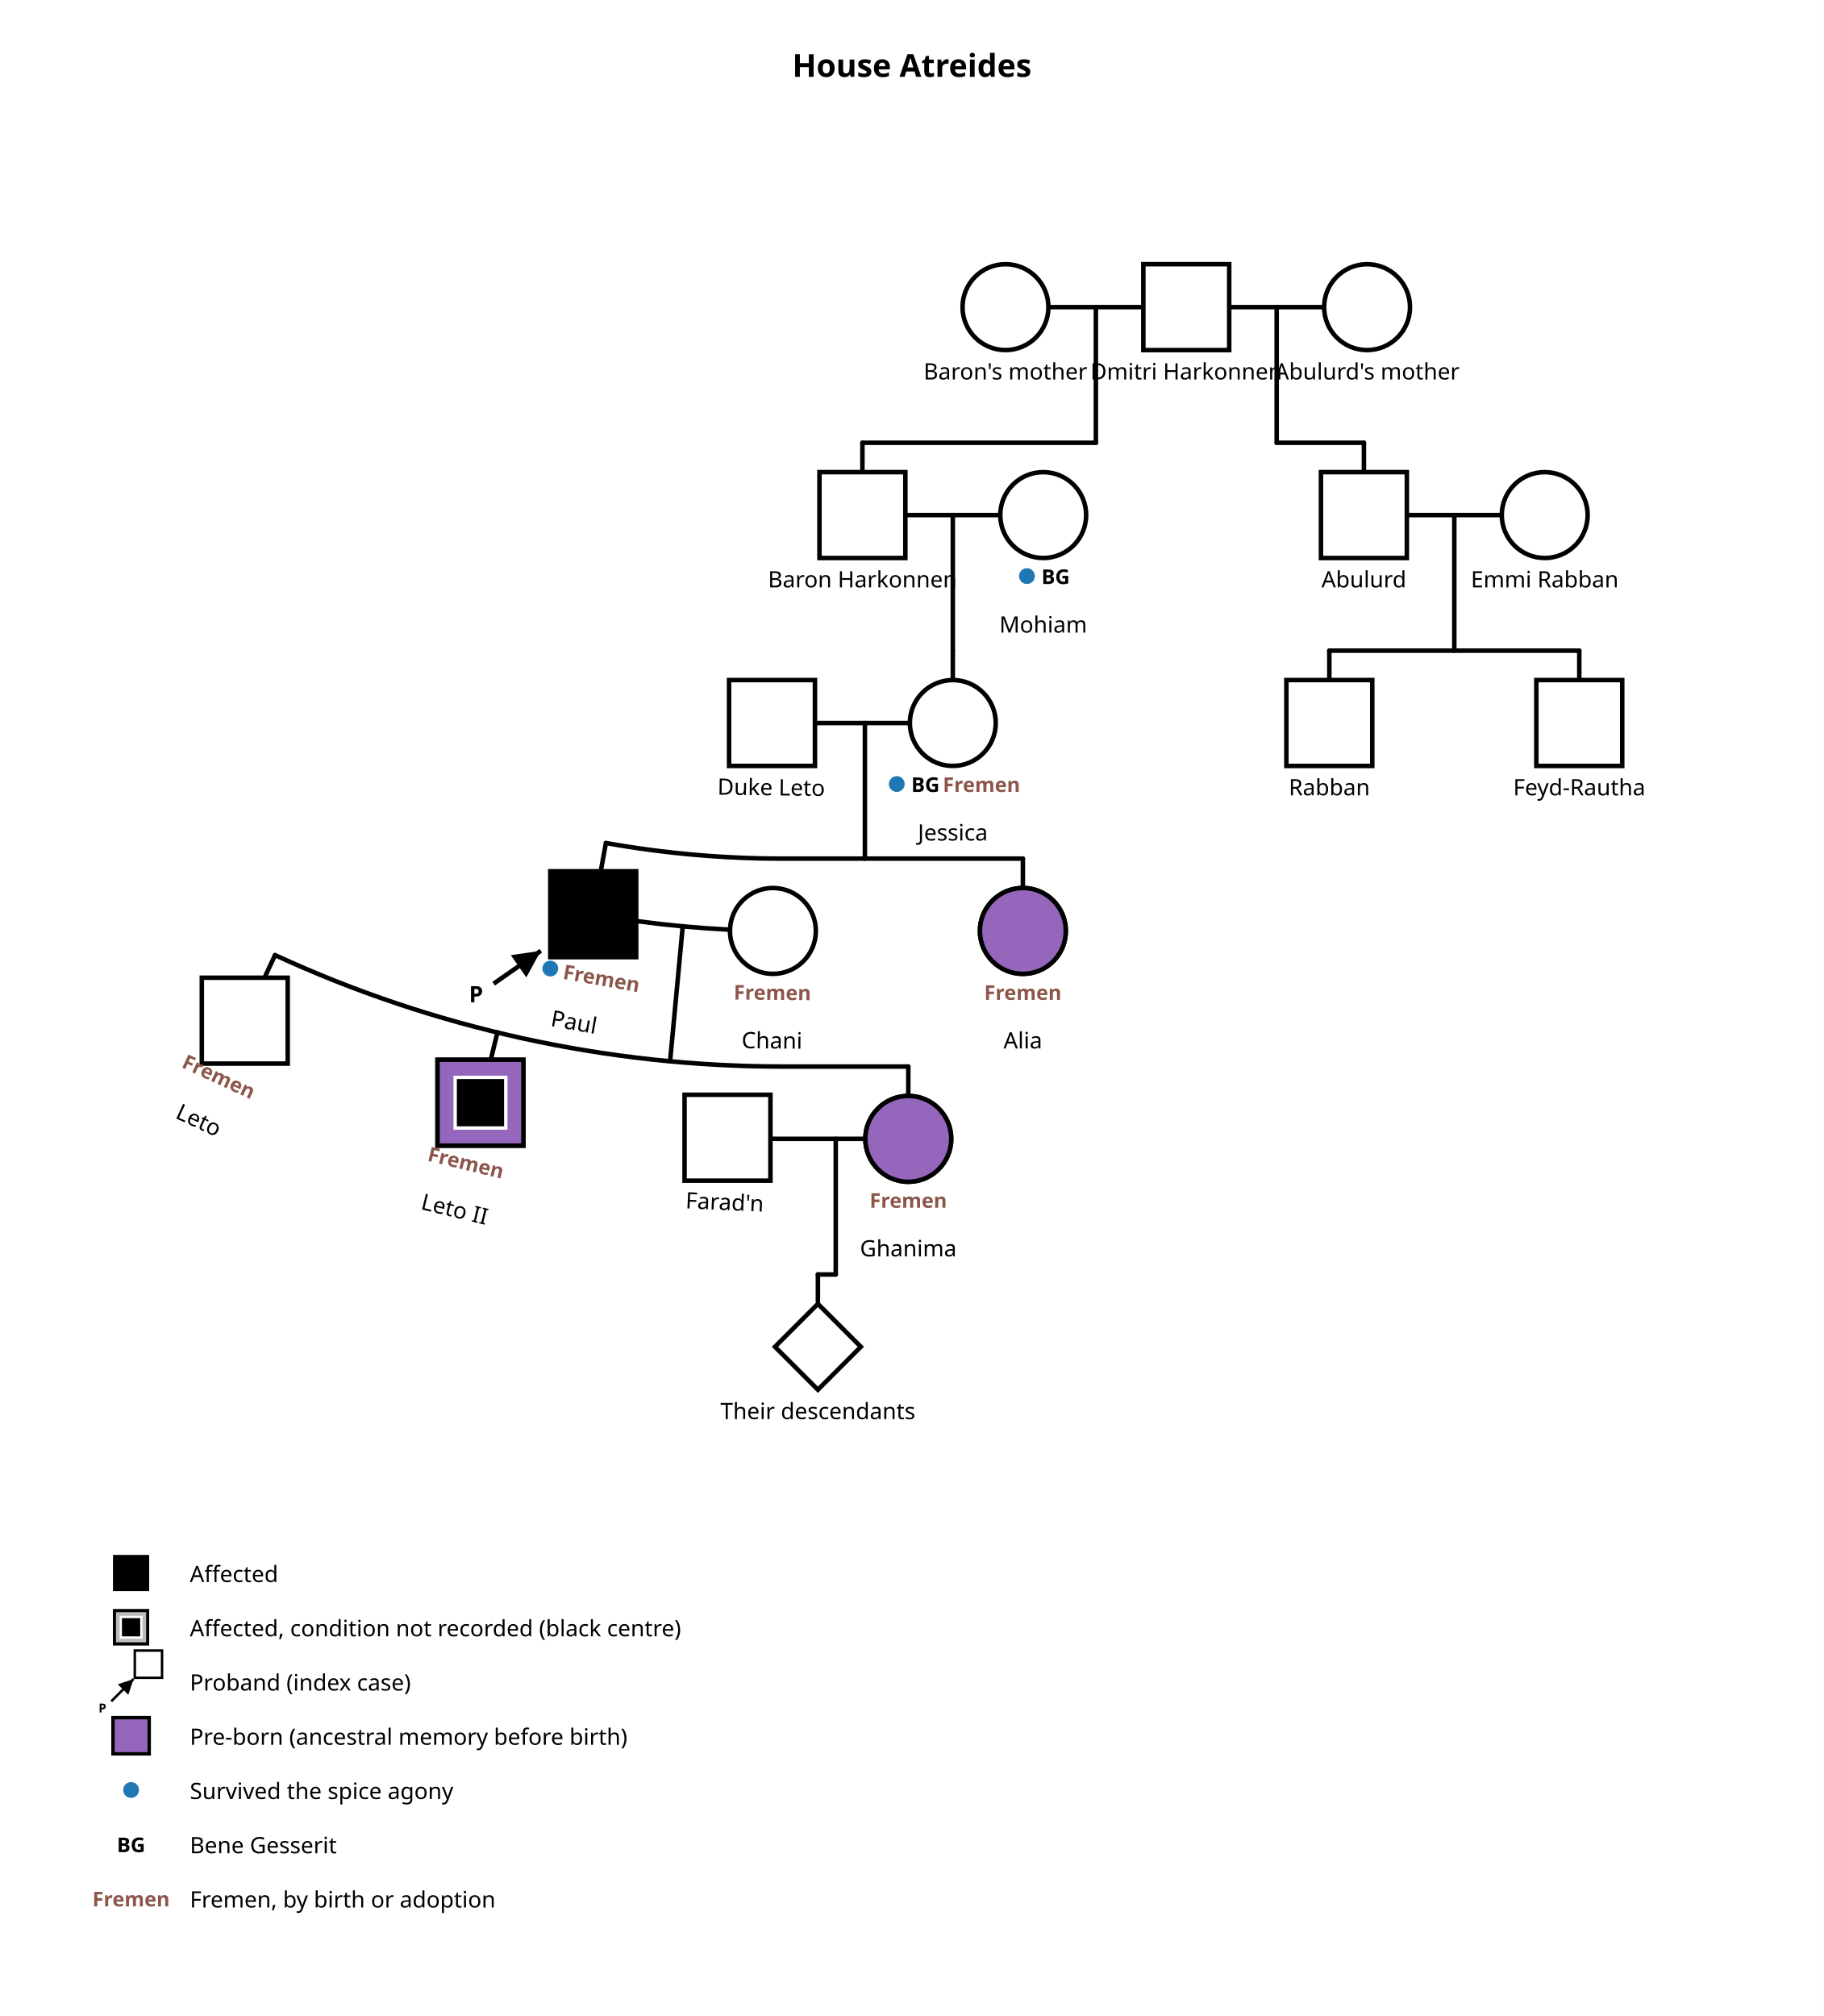
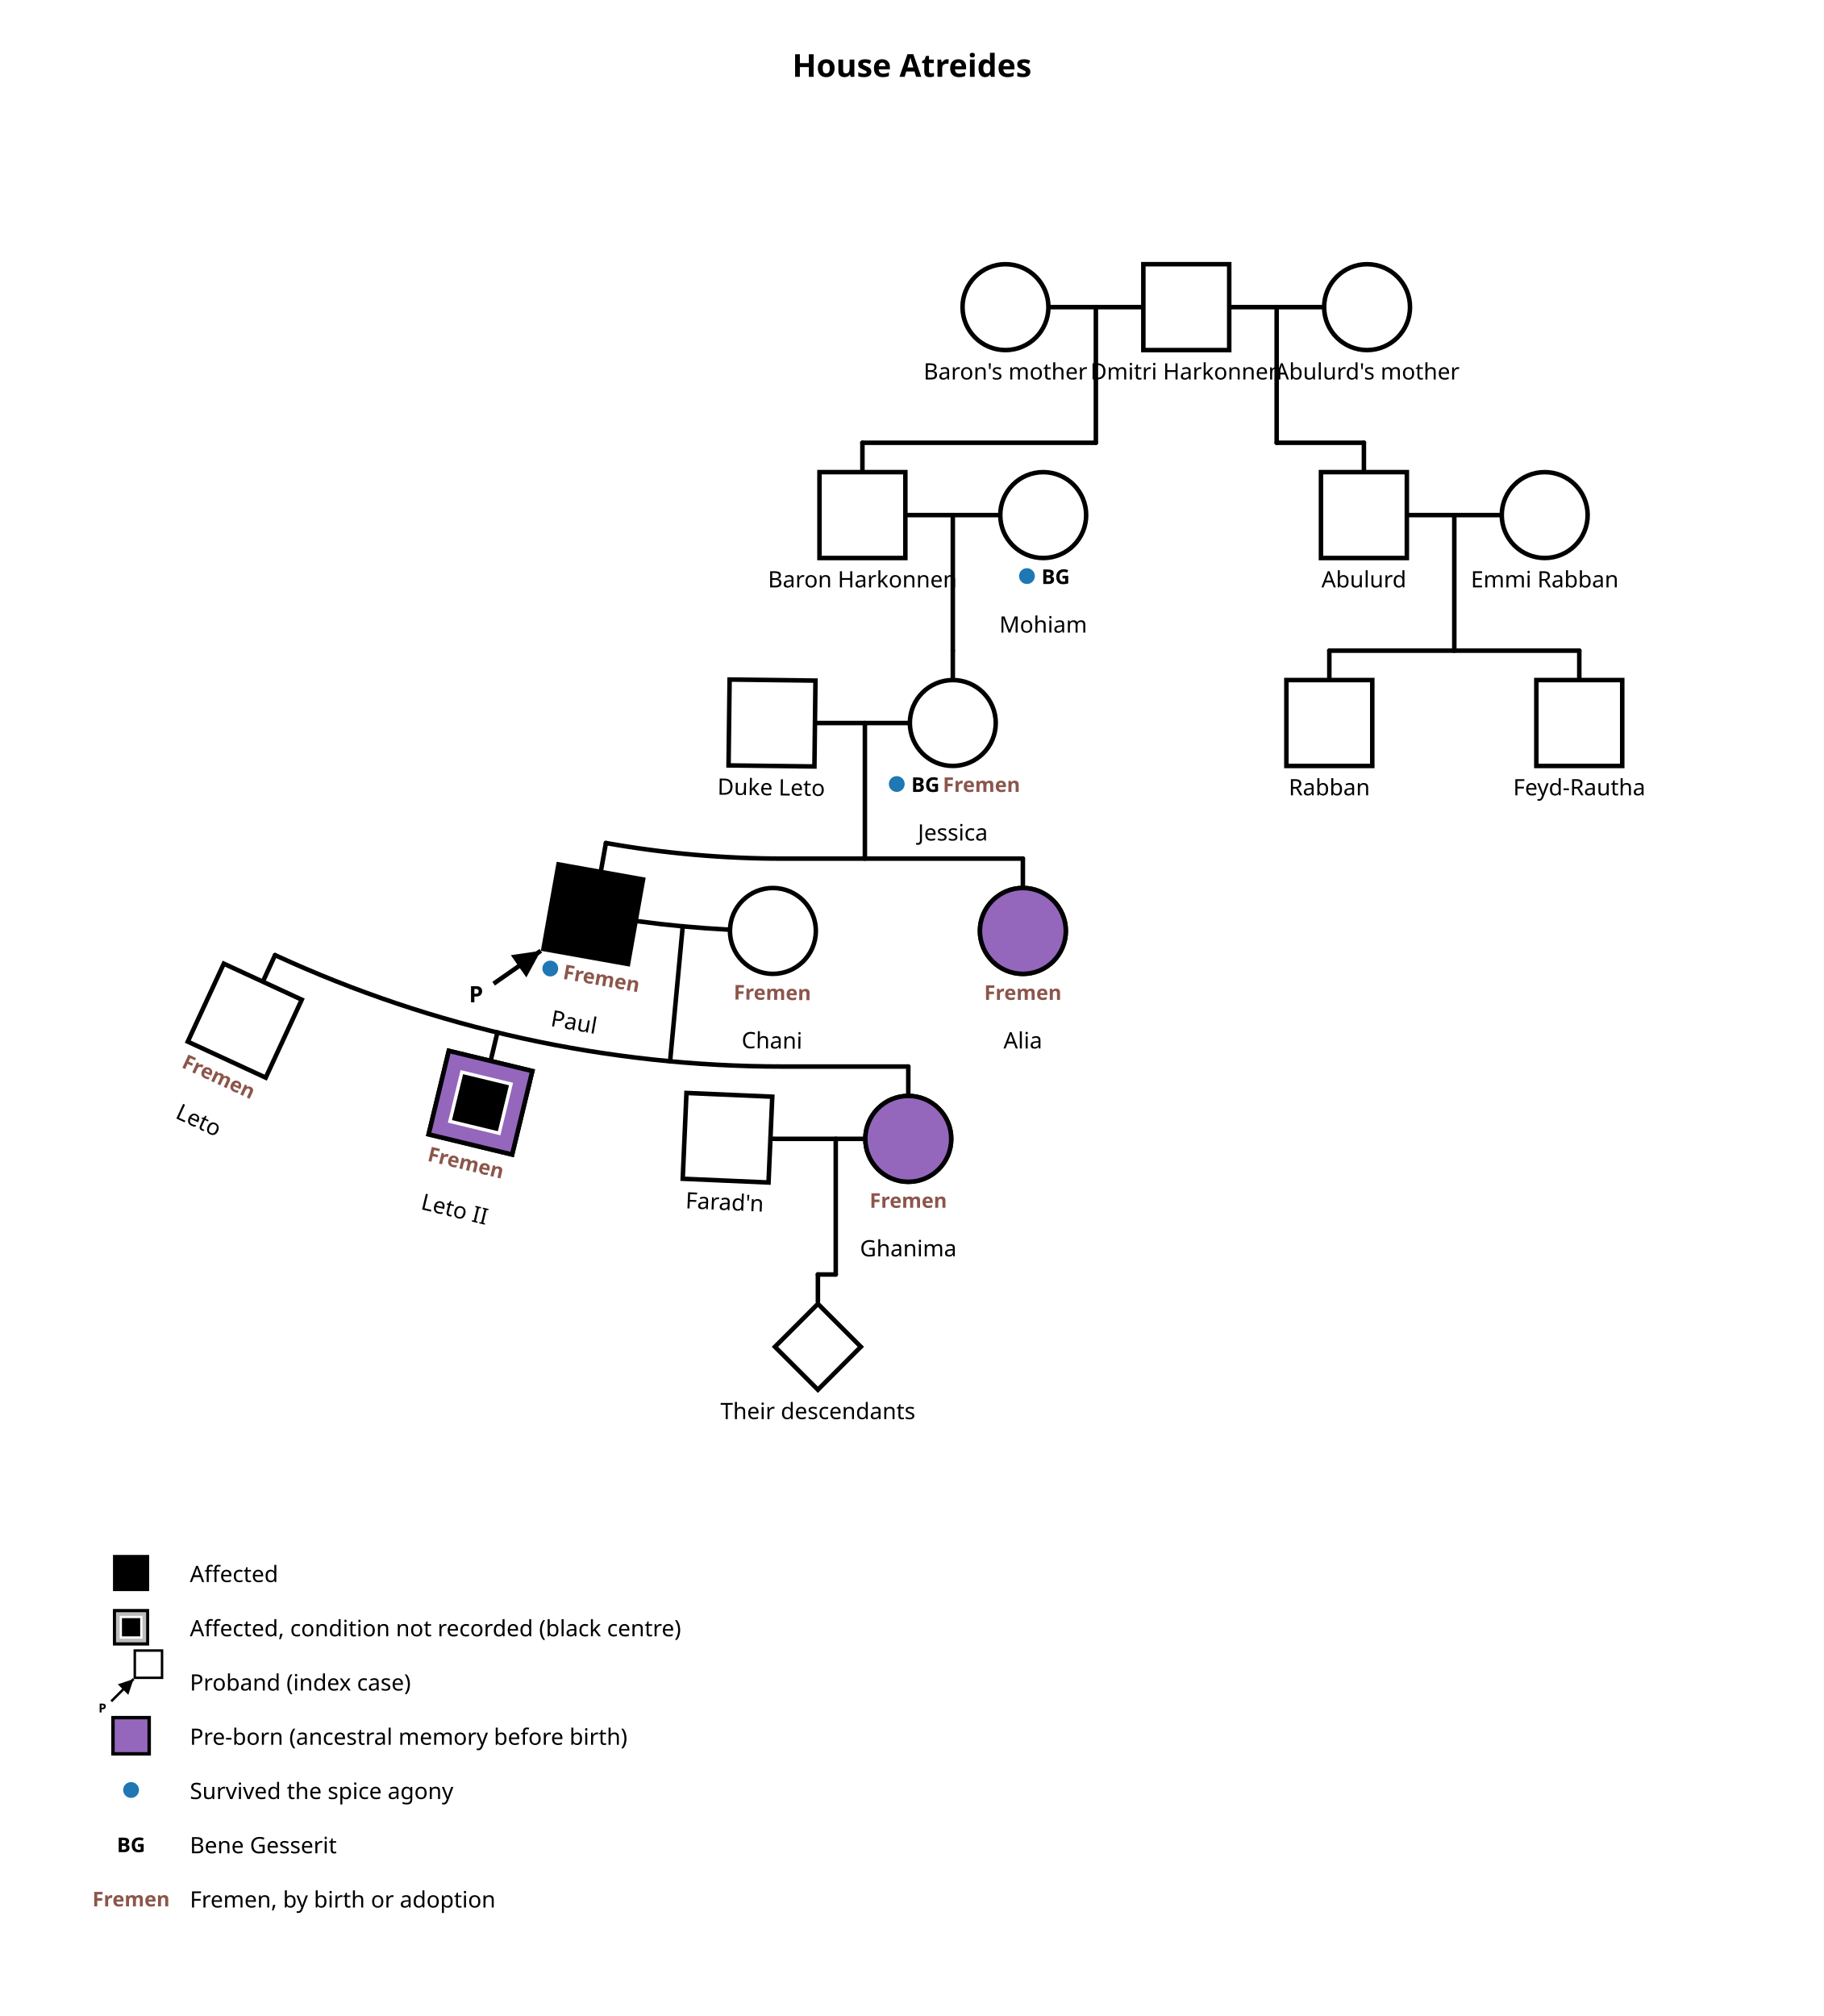
<svg xmlns="http://www.w3.org/2000/svg" height="892" viewBox="0 0 807 892" width="807">
  <defs>
    <marker id="proband-arrowhead" markerHeight="6" markerWidth="6" orient="auto" refX="6" refY="3">
      <path d="M 0 0 L 6 3 L 0 6 Z" fill="black" />
    </marker>
  </defs>
  <rect fill="white" height="892" width="807" />
  <g class="chart-title">
    <text fill="black" font-family="sans-serif" font-size="14" font-weight="bold" style="user-select:none" text-anchor="middle" x="403.5" y="34">House Atreides</text>
  </g>
  <g transform="translate(524.9 -64.1)">
    <path d="M -80 200 L 0 200" fill="none" stroke="black" stroke-linecap="round" stroke-width="2" />
    <line fill="none" stroke="black" stroke-linecap="round" stroke-width="2" x1="-40" x2="-40" y1="200" y2="260" />
    <path d="M -143.3 260 L -40 260" fill="none" stroke="black" stroke-linecap="round" stroke-width="2" />
    <line fill="none" stroke="black" stroke-linecap="round" stroke-width="2" x1="-143.3" x2="-143.3" y1="260" y2="272" />
    <path d="M 0 200 L 80 200" fill="none" stroke="black" stroke-linecap="round" stroke-width="2" />
    <line fill="none" stroke="black" stroke-linecap="round" stroke-width="2" x1="40" x2="40" y1="200" y2="260" />
    <path d="M 40 260 L 78.6 260" fill="none" stroke="black" stroke-linecap="round" stroke-width="2" />
    <line fill="none" stroke="black" stroke-linecap="round" stroke-width="2" x1="78.6" x2="78.6" y1="260" y2="272" />
    <path d="M 78.6 292 L 158.6 292" fill="none" stroke="black" stroke-linecap="round" stroke-width="2" />
    <line fill="none" stroke="black" stroke-linecap="round" stroke-width="2" x1="118.6" x2="118.6" y1="292" y2="352" />
    <path d="M 63.3 352 L 173.9 352" fill="none" stroke="black" stroke-linecap="round" stroke-width="2" />
    <line fill="none" stroke="black" stroke-linecap="round" stroke-width="2" x1="63.3" x2="63.3" y1="352" y2="364" />
    <line fill="none" stroke="black" stroke-linecap="round" stroke-width="2" x1="173.9" x2="173.9" y1="352" y2="364" />
    <path d="M -143.3 292 L -63.3 292" fill="none" stroke="black" stroke-linecap="round" stroke-width="2" />
    <line fill="none" stroke="black" stroke-linecap="round" stroke-width="2" x1="-103.3" x2="-103.3" y1="292" y2="352" />
    <line fill="none" stroke="black" stroke-linecap="round" stroke-width="2" x1="-103.3" x2="-103.3" y1="352" y2="364" />
    <path d="M -183.3 384 A 384 384 0 0 0 -178.6 384 L -103.3 384" fill="none" stroke="black" stroke-linecap="round" stroke-width="2" />
    <line fill="none" stroke="black" stroke-linecap="round" stroke-width="2" x1="-142.2" x2="-142.2" y1="384" y2="444" />
    <path d="M -256.8 437.1 A 444 444 0 0 0 -178.6 444 L -72.3 444" fill="none" stroke="black" stroke-linecap="round" stroke-width="2" />
-     <line fill="none" stroke="black" stroke-linecap="round" stroke-width="2" x1="-256.8" x2="-258.9" y1="437.1" y2="448.6" />
+     <line fill="none" stroke="black" stroke-linecap="round" stroke-width="2" x1="-256.8" x2="-258.9" y1="437.1" y2="448.9" />
    <line fill="none" stroke="black" stroke-linecap="round" stroke-width="2" x1="-72.3" x2="-72.3" y1="444" y2="456" />
    <path d="M -262.4 468.6 A 476 476 0 0 0 -182.9 476" fill="none" stroke="black" stroke-linecap="round" stroke-width="2" />
    <line fill="none" stroke="black" stroke-linecap="round" stroke-width="2" x1="-222.8" x2="-228.4" y1="473.9" y2="533.7" />
    <path d="M -403.2 486.7 A 536 536 0 0 0 -178.6 536 L -123 536" fill="none" stroke="black" stroke-linecap="round" stroke-width="2" />
-     <line fill="none" stroke="black" stroke-linecap="round" stroke-width="2" x1="-403.2" x2="-407.4" y1="486.7" y2="495.7" />
-     <line fill="none" stroke="black" stroke-linecap="round" stroke-width="2" x1="-304.8" x2="-307.5" y1="520.9" y2="532" />
+     <line fill="none" stroke="black" stroke-linecap="round" stroke-width="2" x1="-403.2" x2="-408.2" y1="486.7" y2="497.6" />
+     <line fill="none" stroke="black" stroke-linecap="round" stroke-width="2" x1="-304.8" x2="-307.6" y1="520.9" y2="532.6" />
    <line fill="none" stroke="black" stroke-linecap="round" stroke-width="2" x1="-123" x2="-123" y1="536" y2="548" />
    <path d="M -203 567.5 A 568 568 0 0 0 -178.6 568 L -123 568" fill="none" stroke="black" stroke-linecap="round" stroke-width="2" />
    <line fill="none" stroke="black" stroke-linecap="round" stroke-width="2" x1="-155.1" x2="-155.1" y1="568" y2="628" />
    <path d="M -163 628 L -155.1 628" fill="none" stroke="black" stroke-linecap="round" stroke-width="2" />
    <line fill="none" stroke="black" stroke-linecap="round" stroke-width="2" x1="-163" x2="-163" y1="628" y2="640" />
    <g transform="translate(-80 200) rotate(0)">
      <g transform="translate(-20 -20)">
        <g style="user-select:none" transform="translate(20 20)">
          <g data-name-label="true" pointer-events="none">
            <text fill="black" font-family="sans-serif" font-size="10" text-anchor="middle" x="0" y="32">Baron's mother</text>
          </g>
        </g>
        <g>
          <g>
            <circle cx="20" cy="20" fill="white" r="19" stroke="black" stroke-width="2" />
          </g>
        </g>
      </g>
    </g>
    <g transform="translate(0 200) rotate(0)">
      <g transform="translate(-20 -20)">
        <g style="user-select:none" transform="translate(20 20)">
          <g data-name-label="true" pointer-events="none">
            <text fill="black" font-family="sans-serif" font-size="10" text-anchor="middle" x="0" y="32">Dmitri Harkonnen</text>
          </g>
        </g>
        <g>
          <g>
            <rect fill="white" height="38" stroke="black" stroke-width="2" width="38" x="1" y="1" />
          </g>
        </g>
      </g>
    </g>
    <g transform="translate(80 200) rotate(0)">
      <g transform="translate(-20 -20)">
        <g style="user-select:none" transform="translate(20 20)">
          <g data-name-label="true" pointer-events="none">
            <text fill="black" font-family="sans-serif" font-size="10" text-anchor="middle" x="0" y="32">Abulurd's mother</text>
          </g>
        </g>
        <g>
          <g>
            <circle cx="20" cy="20" fill="white" r="19" stroke="black" stroke-width="2" />
          </g>
        </g>
      </g>
    </g>
    <g transform="translate(78.6 292) rotate(0)">
      <g transform="translate(-20 -20)">
        <g style="user-select:none" transform="translate(20 20)">
          <g data-name-label="true" pointer-events="none">
            <text fill="black" font-family="sans-serif" font-size="10" text-anchor="middle" x="0" y="32">Abulurd</text>
          </g>
        </g>
        <g>
          <g>
            <rect fill="white" height="38" stroke="black" stroke-width="2" width="38" x="1" y="1" />
          </g>
        </g>
      </g>
    </g>
    <g transform="translate(158.6 292) rotate(0)">
      <g transform="translate(-20 -20)">
        <g style="user-select:none" transform="translate(20 20)">
          <g data-name-label="true" pointer-events="none">
            <text fill="black" font-family="sans-serif" font-size="10" text-anchor="middle" x="0" y="32">Emmi Rabban</text>
          </g>
        </g>
        <g>
          <g>
            <circle cx="20" cy="20" fill="white" r="19" stroke="black" stroke-width="2" />
          </g>
        </g>
      </g>
    </g>
    <g transform="translate(173.9 384) rotate(0)">
      <g transform="translate(-20 -20)">
        <g style="user-select:none" transform="translate(20 20)">
          <g data-name-label="true" pointer-events="none">
            <text fill="black" font-family="sans-serif" font-size="10" text-anchor="middle" x="0" y="32">Feyd-Rautha</text>
          </g>
        </g>
        <g>
          <g>
            <rect fill="white" height="38" stroke="black" stroke-width="2" width="38" x="1" y="1" />
          </g>
        </g>
      </g>
    </g>
    <g transform="translate(63.3 384) rotate(0)">
      <g transform="translate(-20 -20)">
        <g style="user-select:none" transform="translate(20 20)">
          <g data-name-label="true" pointer-events="none">
            <text fill="black" font-family="sans-serif" font-size="10" text-anchor="middle" x="0" y="32">Rabban</text>
          </g>
        </g>
        <g>
          <g>
            <rect fill="white" height="38" stroke="black" stroke-width="2" width="38" x="1" y="1" />
          </g>
        </g>
      </g>
    </g>
    <g transform="translate(-143.3 292) rotate(0)">
      <g transform="translate(-20 -20)">
        <g style="user-select:none" transform="translate(20 20)">
          <g data-name-label="true" pointer-events="none">
            <text fill="black" font-family="sans-serif" font-size="10" text-anchor="middle" x="0" y="32">Baron Harkonnen</text>
          </g>
        </g>
        <g>
          <g>
            <rect fill="white" height="38" stroke="black" stroke-width="2" width="38" x="1" y="1" />
          </g>
        </g>
      </g>
    </g>
    <g transform="translate(-63.3 292) rotate(0)">
      <g transform="translate(-20 -20)">
        <g style="user-select:none" transform="translate(20 20)">
          <g data-name-label="true" pointer-events="none">
            <text fill="black" font-family="sans-serif" font-size="10" text-anchor="middle" x="0" y="52">Mohiam</text>
          </g>
        </g>
        <g>
          <g>
            <circle cx="20" cy="20" fill="white" r="19" stroke="black" stroke-width="2" />
          </g>
        </g>
        <g>
          <circle cx="12.8" cy="47" fill="#1f77b4" r="3.5" />
          <text fill="#000000" font-family="sans-serif" font-size="9" font-weight="bold" text-anchor="middle" x="25.5" y="50.5">BG</text>
        </g>
      </g>
    </g>
    <g transform="translate(-183.3 384) rotate(0.7)">
      <g transform="translate(-20 -20)">
        <g style="user-select:none" transform="translate(20 20)">
          <g data-name-label="true" pointer-events="none">
            <text fill="black" font-family="sans-serif" font-size="10" text-anchor="middle" x="0" y="32">Duke Leto</text>
          </g>
        </g>
        <g>
-           <g transform="rotate(-0.7 20 20)">
-             <g>
-               <rect fill="white" height="38" stroke="black" stroke-width="2" width="38" x="1" y="1" />
-             </g>
+           <g>
+             <rect fill="white" height="38" stroke="black" stroke-width="2" width="38" x="1" y="1" />
          </g>
        </g>
      </g>
    </g>
    <g transform="translate(-103.3 384) rotate(0)">
      <g transform="translate(-20 -20)">
        <g style="user-select:none" transform="translate(20 20)">
          <g data-name-label="true" pointer-events="none">
            <text fill="black" font-family="sans-serif" font-size="10" text-anchor="middle" x="0" y="52">Jessica</text>
          </g>
        </g>
        <g>
          <g>
            <circle cx="20" cy="20" fill="white" r="19" stroke="black" stroke-width="2" />
          </g>
        </g>
        <g>
          <circle cx="-4.8" cy="47" fill="#1f77b4" r="3.5" />
          <text fill="#000000" font-family="sans-serif" font-size="9" font-weight="bold" text-anchor="middle" x="7.9" y="50.5">BG</text>
          <text fill="#8c564b" font-family="sans-serif" font-size="9" font-weight="bold" text-anchor="middle" x="32.7" y="50.5">Fremen</text>
        </g>
      </g>
    </g>
    <g transform="translate(-72.3 476) rotate(0)">
      <g transform="translate(-20 -20)">
        <g style="user-select:none" transform="translate(20 20)">
          <g data-name-label="true" pointer-events="none">
            <text fill="black" font-family="sans-serif" font-size="10" text-anchor="middle" x="0" y="52">Alia</text>
          </g>
        </g>
        <g>
          <g>
            <clipPath id="symbol-clip-11">
              <circle cx="20" cy="20" r="19" />
            </clipPath>
            <circle cx="20" cy="20" fill="white" r="19" stroke="black" stroke-width="2" />
            <g clip-path="url(#symbol-clip-11)">
              <g>
                <g data-tag-fill="solid">
                  <path d="M -20 20 A 40 40 0 1 1 60 20 A 40 40 0 1 1 -20 20 Z" fill="#9467bd" />
                </g>
              </g>
            </g>
            <circle cx="20" cy="20" fill="none" r="19" stroke="black" stroke-width="2" />
          </g>
        </g>
        <g>
          <text fill="#8c564b" font-family="sans-serif" font-size="9" font-weight="bold" text-anchor="middle" x="20" y="50.5">Fremen</text>
        </g>
      </g>
    </g>
    <g transform="translate(-262.4 468.6) rotate(10.1)">
      <g transform="translate(-20 -20)">
        <g style="user-select:none" transform="translate(20 20)">
          <g data-name-label="true" pointer-events="none">
            <text fill="black" font-family="sans-serif" font-size="10" text-anchor="middle" x="0" y="52">Paul</text>
          </g>
        </g>
        <g>
-           <g transform="rotate(-10.1 20 20)">
-             <g>
-               <rect fill="black" height="38" stroke="black" stroke-width="2" width="38" x="1" y="1" />
-             </g>
+           <g>
+             <rect fill="black" height="38" stroke="black" stroke-width="2" width="38" x="1" y="1" />
          </g>
        </g>
        <g data-arrow="proband">
          <line marker-end="url(#proband-arrowhead)" stroke="black" stroke-width="2" x1="-18" x2="0" y1="58" y2="40" />
          <rect fill="white" height="10" transform="rotate(-10.1 -22 62)" width="8.5" x="-30" y="58" />
          <text data-proband-letter="true" fill="black" font-family="sans-serif" font-size="10" font-weight="bold" style="user-select:none" text-anchor="end" transform="rotate(-10.1 -22 62)" x="-22" y="67">P</text>
        </g>
        <g>
          <circle cx="5.5" cy="47" fill="#1f77b4" r="3.5" />
          <text fill="#8c564b" font-family="sans-serif" font-size="9" font-weight="bold" text-anchor="middle" x="28.6" y="50.5">Fremen</text>
        </g>
      </g>
    </g>
    <g transform="translate(-182.9 476) rotate(0.5)">
      <g transform="translate(-20 -20)">
        <g style="user-select:none" transform="translate(20 20)">
          <g data-name-label="true" pointer-events="none">
            <text fill="black" font-family="sans-serif" font-size="10" text-anchor="middle" x="0" y="52">Chani</text>
          </g>
        </g>
        <g>
          <g>
            <circle cx="20" cy="20" fill="white" r="19" stroke="black" stroke-width="2" />
          </g>
        </g>
        <g>
          <text fill="#8c564b" font-family="sans-serif" font-size="9" font-weight="bold" text-anchor="middle" x="20" y="50.5">Fremen</text>
        </g>
      </g>
    </g>
    <g transform="translate(-203 567.5) rotate(2.5)">
      <g transform="translate(-20 -20)">
        <g style="user-select:none" transform="translate(20 20)">
          <g data-name-label="true" pointer-events="none">
            <text fill="black" font-family="sans-serif" font-size="10" text-anchor="middle" x="0" y="32">Farad'n</text>
          </g>
        </g>
        <g>
-           <g transform="rotate(-2.5 20 20)">
-             <g>
-               <rect fill="white" height="38" stroke="black" stroke-width="2" width="38" x="1" y="1" />
-             </g>
+           <g>
+             <rect fill="white" height="38" stroke="black" stroke-width="2" width="38" x="1" y="1" />
          </g>
        </g>
      </g>
    </g>
    <g transform="translate(-123 568) rotate(0)">
      <g transform="translate(-20 -20)">
        <g style="user-select:none" transform="translate(20 20)">
          <g data-name-label="true" pointer-events="none">
            <text fill="black" font-family="sans-serif" font-size="10" text-anchor="middle" x="0" y="52">Ghanima</text>
          </g>
        </g>
        <g>
          <g>
            <clipPath id="symbol-clip-15">
              <circle cx="20" cy="20" r="19" />
            </clipPath>
            <circle cx="20" cy="20" fill="white" r="19" stroke="black" stroke-width="2" />
            <g clip-path="url(#symbol-clip-15)">
              <g>
                <g data-tag-fill="solid">
                  <path d="M -20 20 A 40 40 0 1 1 60 20 A 40 40 0 1 1 -20 20 Z" fill="#9467bd" />
                </g>
              </g>
            </g>
            <circle cx="20" cy="20" fill="none" r="19" stroke="black" stroke-width="2" />
          </g>
        </g>
        <g>
          <text fill="#8c564b" font-family="sans-serif" font-size="9" font-weight="bold" text-anchor="middle" x="20" y="50.5">Fremen</text>
        </g>
      </g>
    </g>
    <g transform="translate(-163 660) rotate(0)">
      <g transform="translate(-20 -20)">
        <g style="user-select:none" transform="translate(20 20)">
          <g data-name-label="true" pointer-events="none">
            <text fill="black" font-family="sans-serif" font-size="10" text-anchor="middle" x="0" y="32">Their descendants</text>
          </g>
        </g>
        <g>
          <g>
            <polygon fill="white" points="20,1 39,20 20,39 1,20" stroke="black" stroke-width="2" />
          </g>
        </g>
      </g>
    </g>
    <g transform="translate(-312.3 552) rotate(13.6)">
      <g transform="translate(-20 -20)">
        <g style="user-select:none" transform="translate(20 20)">
          <g data-name-label="true" pointer-events="none">
            <text fill="black" font-family="sans-serif" font-size="10" text-anchor="middle" x="0" y="52">Leto II</text>
          </g>
        </g>
        <g>
-           <g transform="rotate(-13.6 20 20)">
-             <g>
-               <clipPath id="symbol-clip-17">
-                 <rect height="38" width="38" x="1" y="1" />
-               </clipPath>
-               <rect fill="black" height="38" stroke="black" stroke-width="2" width="38" x="1" y="1" />
-               <g clip-path="url(#symbol-clip-17)">
-                 <g>
-                   <g data-tag-fill="solid">
-                     <path d="M -20 20 A 40 40 0 1 1 60 20 A 40 40 0 1 1 -20 20 Z" fill="#9467bd" />
-                   </g>
+           <g>
+             <clipPath id="symbol-clip-17">
+               <rect height="38" width="38" x="1" y="1" />
+             </clipPath>
+             <rect fill="black" height="38" stroke="black" stroke-width="2" width="38" x="1" y="1" />
+             <g clip-path="url(#symbol-clip-17)">
+               <g>
+                 <g data-tag-fill="solid">
+                   <path d="M -20 20 A 40 40 0 1 1 60 20 A 40 40 0 1 1 -20 20 Z" fill="#9467bd" />
                </g>
              </g>
-               <g transform="translate(20 20) scale(0.55) translate(-20 -20)">
-                 <rect fill="black" height="38" stroke="white" stroke-width="5.45" width="38" x="1" y="1" />
-                 <rect fill="black" height="38" stroke="none" width="38" x="1" y="1" />
-               </g>
-               <rect fill="none" height="38" stroke="black" stroke-width="2" width="38" x="1" y="1" />
-             </g>
+             </g>
+             <g transform="translate(20 20) scale(0.55) translate(-20 -20)">
+               <rect fill="black" height="38" stroke="white" stroke-width="5.45" width="38" x="1" y="1" />
+               <rect fill="black" height="38" stroke="none" width="38" x="1" y="1" />
+             </g>
+             <rect fill="none" height="38" stroke="black" stroke-width="2" width="38" x="1" y="1" />
          </g>
        </g>
        <g>
          <text fill="#8c564b" font-family="sans-serif" font-size="9" font-weight="bold" text-anchor="middle" x="20" y="50.5">Fremen</text>
        </g>
      </g>
    </g>
    <g transform="translate(-416.6 515.7) rotate(24.8)">
      <g transform="translate(-20 -20)">
        <g style="user-select:none" transform="translate(20 20)">
          <g data-name-label="true" pointer-events="none">
            <text fill="black" font-family="sans-serif" font-size="10" text-anchor="middle" x="0" y="52">Leto</text>
          </g>
        </g>
        <g>
-           <g transform="rotate(-24.8 20 20)">
-             <g>
-               <rect fill="white" height="38" stroke="black" stroke-width="2" width="38" x="1" y="1" />
-             </g>
+           <g>
+             <rect fill="white" height="38" stroke="black" stroke-width="2" width="38" x="1" y="1" />
          </g>
        </g>
        <g>
          <text fill="#8c564b" font-family="sans-serif" font-size="9" font-weight="bold" text-anchor="middle" x="20" y="50.5">Fremen</text>
        </g>
      </g>
    </g>
  </g>
  <g class="pedigree-key" transform="translate(0 684)">
    <g transform="translate(58 12) scale(0.667) translate(-14 -14)">
      <svg height="28" viewBox="-2 -2 28 28" width="28">
        <rect fill="black" height="22" stroke="black" stroke-width="2" width="22" x="1" y="1" />
      </svg>
    </g>
    <text fill="black" font-family="sans-serif" font-size="10" x="84" y="16">Affected</text>
    <g transform="translate(58 36) scale(0.667) translate(-14 -14)">
      <svg height="28" viewBox="-2 -2 28 28" width="28">
        <g>
          <g>
            <clipPath id="legend-affected-core">
              <rect height="22" width="22" x="1" y="1" />
            </clipPath>
            <rect fill="white" height="22" stroke="black" stroke-width="2" width="22" x="1" y="1" />
            <g clip-path="url(#legend-affected-core)">
              <g>
                <g data-tag-fill="solid">
                  <path d="M -12 12 A 24 24 0 1 1 36 12 A 24 24 0 1 1 -12 12 Z" fill="#bdbdbd" />
                </g>
              </g>
            </g>
            <g transform="translate(12 12) scale(0.55) translate(-12 -12)">
              <rect fill="black" height="22" stroke="white" stroke-width="5.45" width="22" x="1" y="1" />
              <rect fill="black" height="22" stroke="none" width="22" x="1" y="1" />
            </g>
            <rect fill="none" height="22" stroke="black" stroke-width="2" width="22" x="1" y="1" />
          </g>
        </g>
      </svg>
    </g>
    <text fill="black" font-family="sans-serif" font-size="10" x="84" y="40">Affected, condition not recorded (black centre)</text>
    <g transform="translate(58 60) scale(0.667) translate(-23 -23)">
      <svg height="46" viewBox="-30 -2 56 56" width="46">
        <defs>
          <marker id="legend-arrowhead" markerHeight="6" markerWidth="6" orient="auto" refX="6" refY="3">
            <polygon fill="black" points="0 0, 6 3, 0 6" />
          </marker>
        </defs>
        <rect fill="white" height="22" stroke="black" stroke-width="2" width="22" x="1" y="1" />
        <g data-arrow="proband">
          <line marker-end="url(#legend-arrowhead)" stroke="black" stroke-width="2" x1="-18" x2="0" y1="42" y2="24" />
          <rect fill="white" height="10" width="8.5" x="-30" y="42" />
          <text data-proband-letter="true" fill="black" font-family="sans-serif" font-size="10" font-weight="bold" style="user-select:none" text-anchor="end" x="-22" y="51">P</text>
        </g>
      </svg>
    </g>
    <text fill="black" font-family="sans-serif" font-size="10" x="84" y="64">Proband (index case)</text>
    <g transform="translate(58 84) scale(1) translate(-14 -14)">
      <svg height="28" viewBox="0 0 28 28" width="28">
        <clipPath id="legend-clip-preborn">
          <rect height="16" width="16" x="6" y="6" />
        </clipPath>
        <rect fill="white" height="16" stroke="black" stroke-width="1.5" width="16" x="6" y="6" />
        <g clip-path="url(#legend-clip-preborn)">
          <g data-tag-fill="solid">
            <path d="M -2 14 A 16 16 0 1 1 30 14 A 16 16 0 1 1 -2 14 Z" fill="#9467bd" />
          </g>
        </g>
        <rect fill="none" height="16" stroke="black" stroke-width="1.5" width="16" x="6" y="6" />
      </svg>
    </g>
    <text fill="black" font-family="sans-serif" font-size="10" x="84" y="88">Pre-born (ancestral memory before birth)</text>
    <g transform="translate(58 108) scale(1) translate(-14 -14)">
      <svg height="28" viewBox="0 0 28 28" width="28">
        <circle cx="14" cy="14" fill="#1f77b4" r="3.5" />
      </svg>
    </g>
    <text fill="black" font-family="sans-serif" font-size="10" x="84" y="112">Survived the spice agony</text>
    <g transform="translate(58 132) scale(1) translate(-20 -14)">
      <svg height="28" viewBox="0 0 40 28" width="40">
        <text fill="#000000" font-family="sans-serif" font-size="9" font-weight="bold" text-anchor="middle" x="20" y="17.5">BG</text>
      </svg>
    </g>
    <text fill="black" font-family="sans-serif" font-size="10" x="84" y="136">Bene Gesserit</text>
    <g transform="translate(58 156) scale(1) translate(-20 -14)">
      <svg height="28" viewBox="0 0 40 28" width="40">
        <text fill="#8c564b" font-family="sans-serif" font-size="9" font-weight="bold" text-anchor="middle" x="20" y="17.5">Fremen</text>
      </svg>
    </g>
    <text fill="black" font-family="sans-serif" font-size="10" x="84" y="160">Fremen, by birth or adoption</text>
  </g>
</svg>
